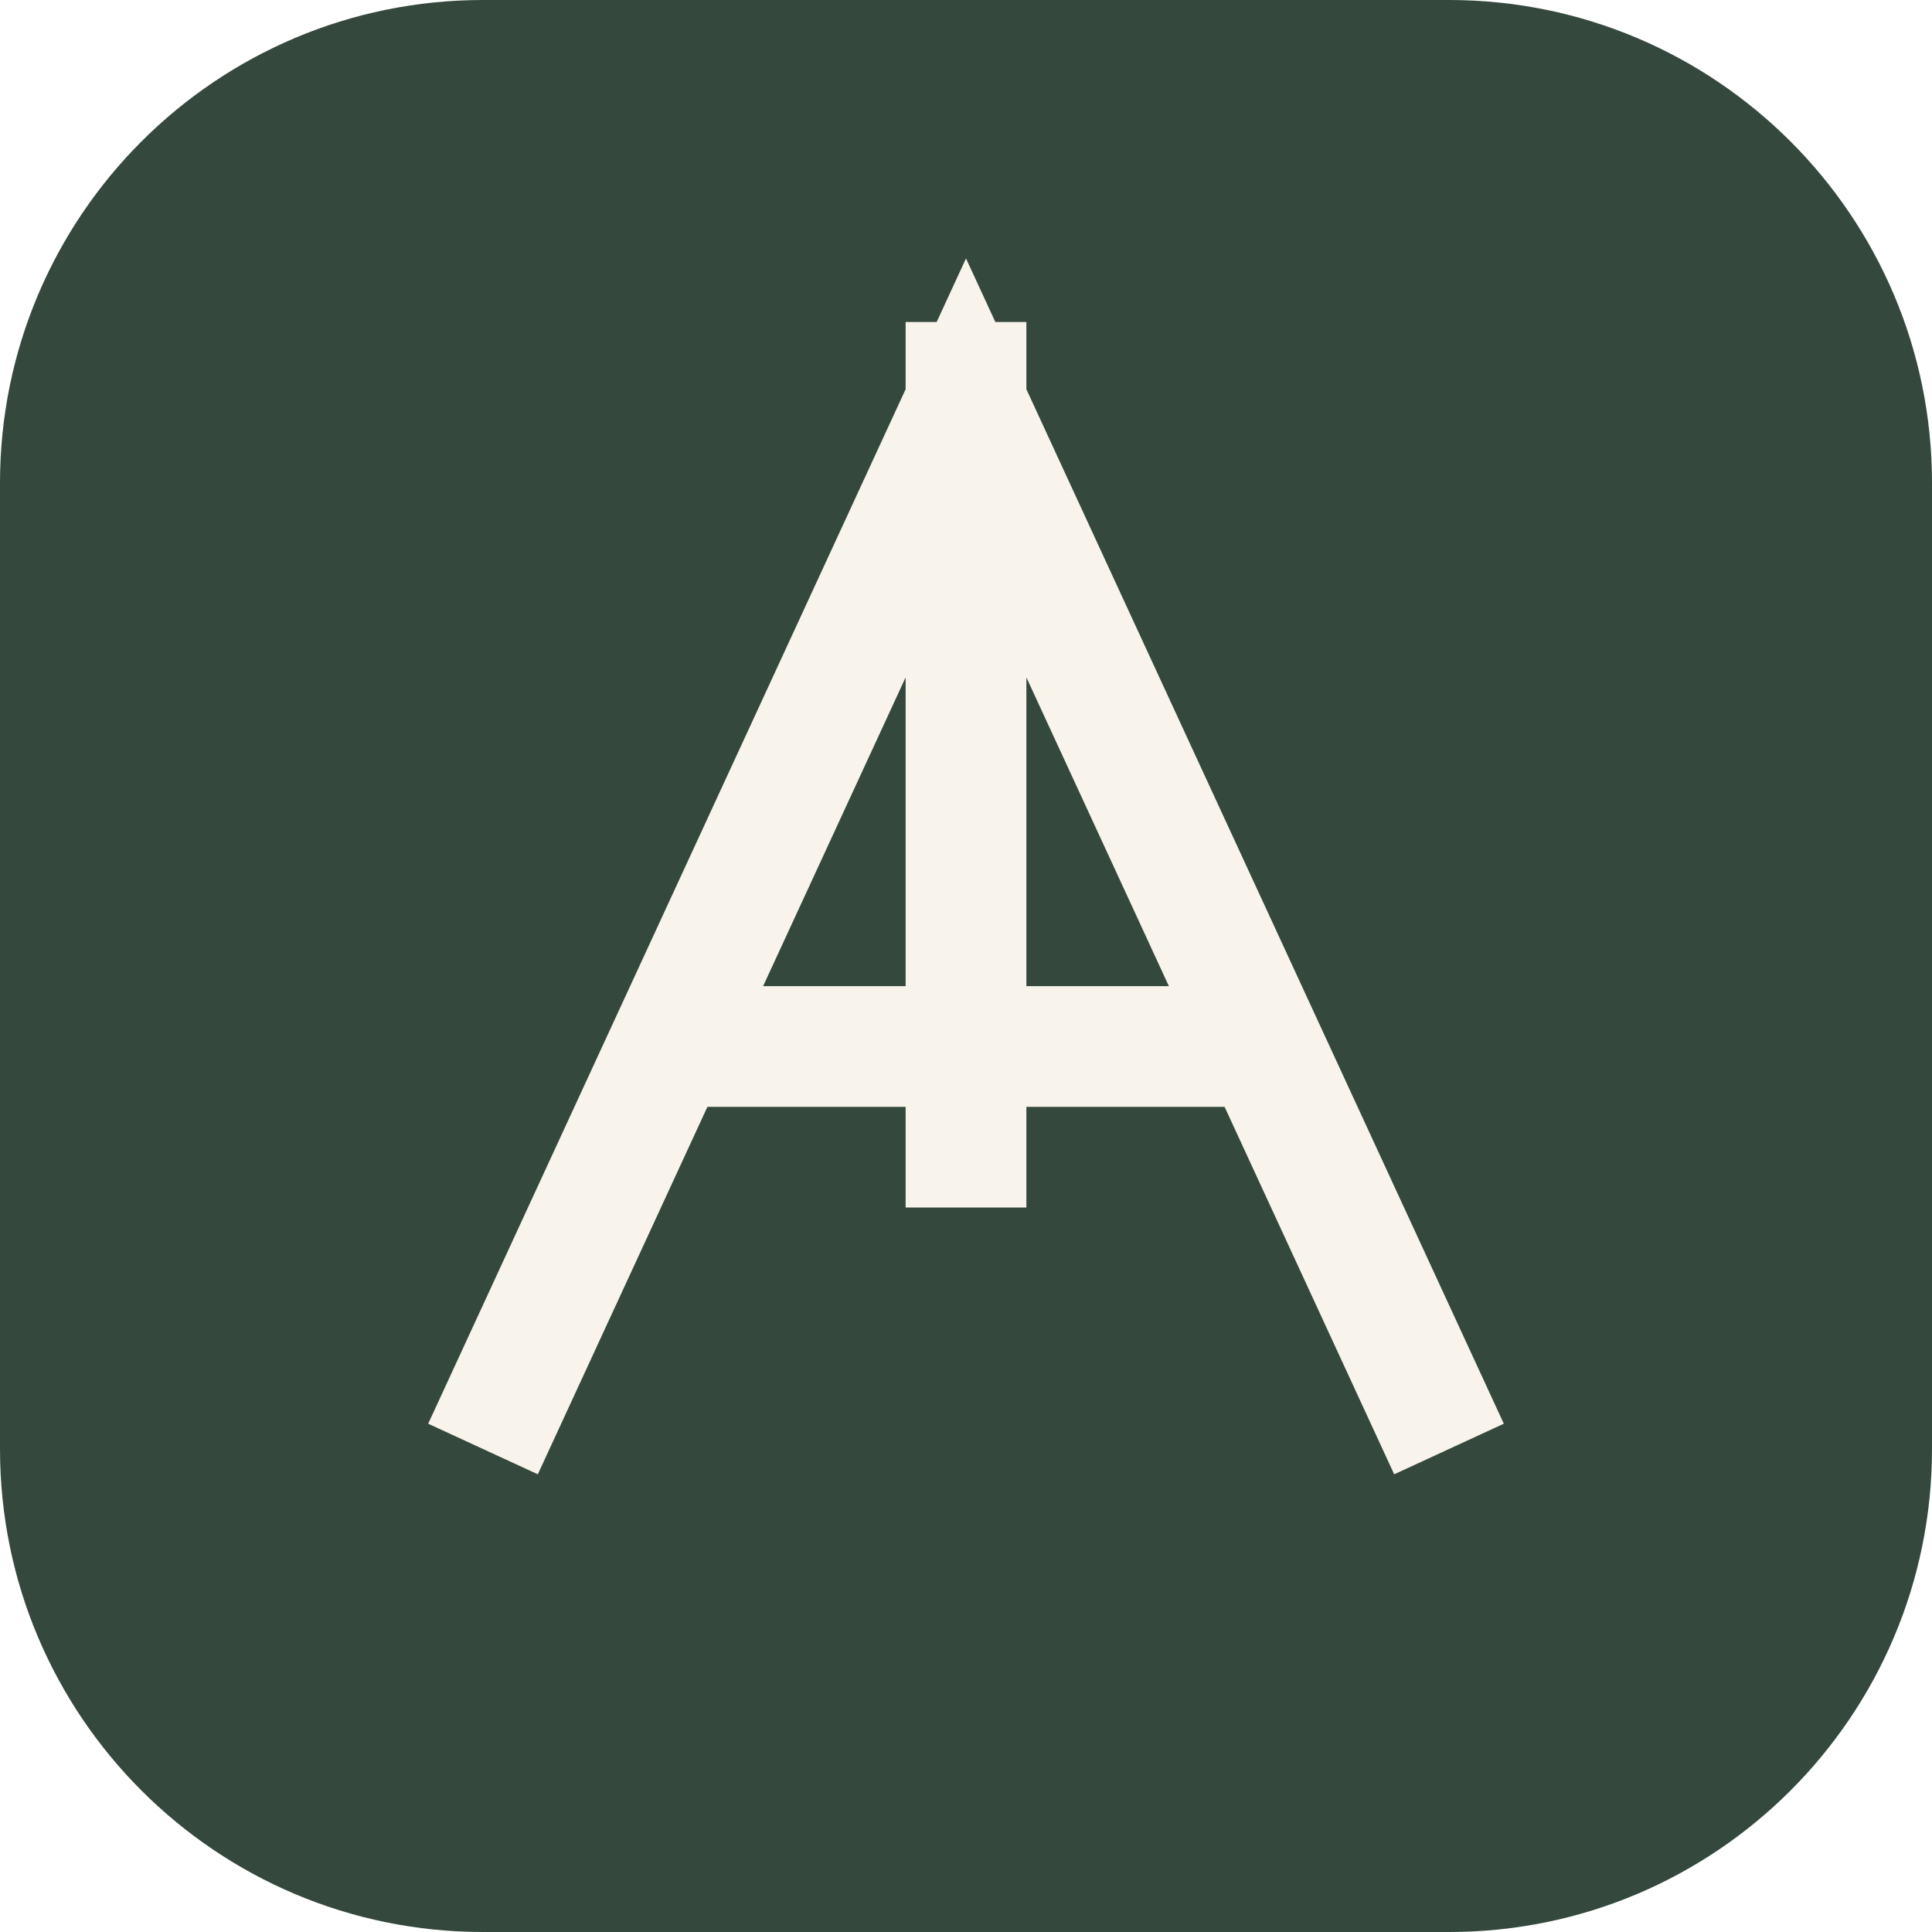
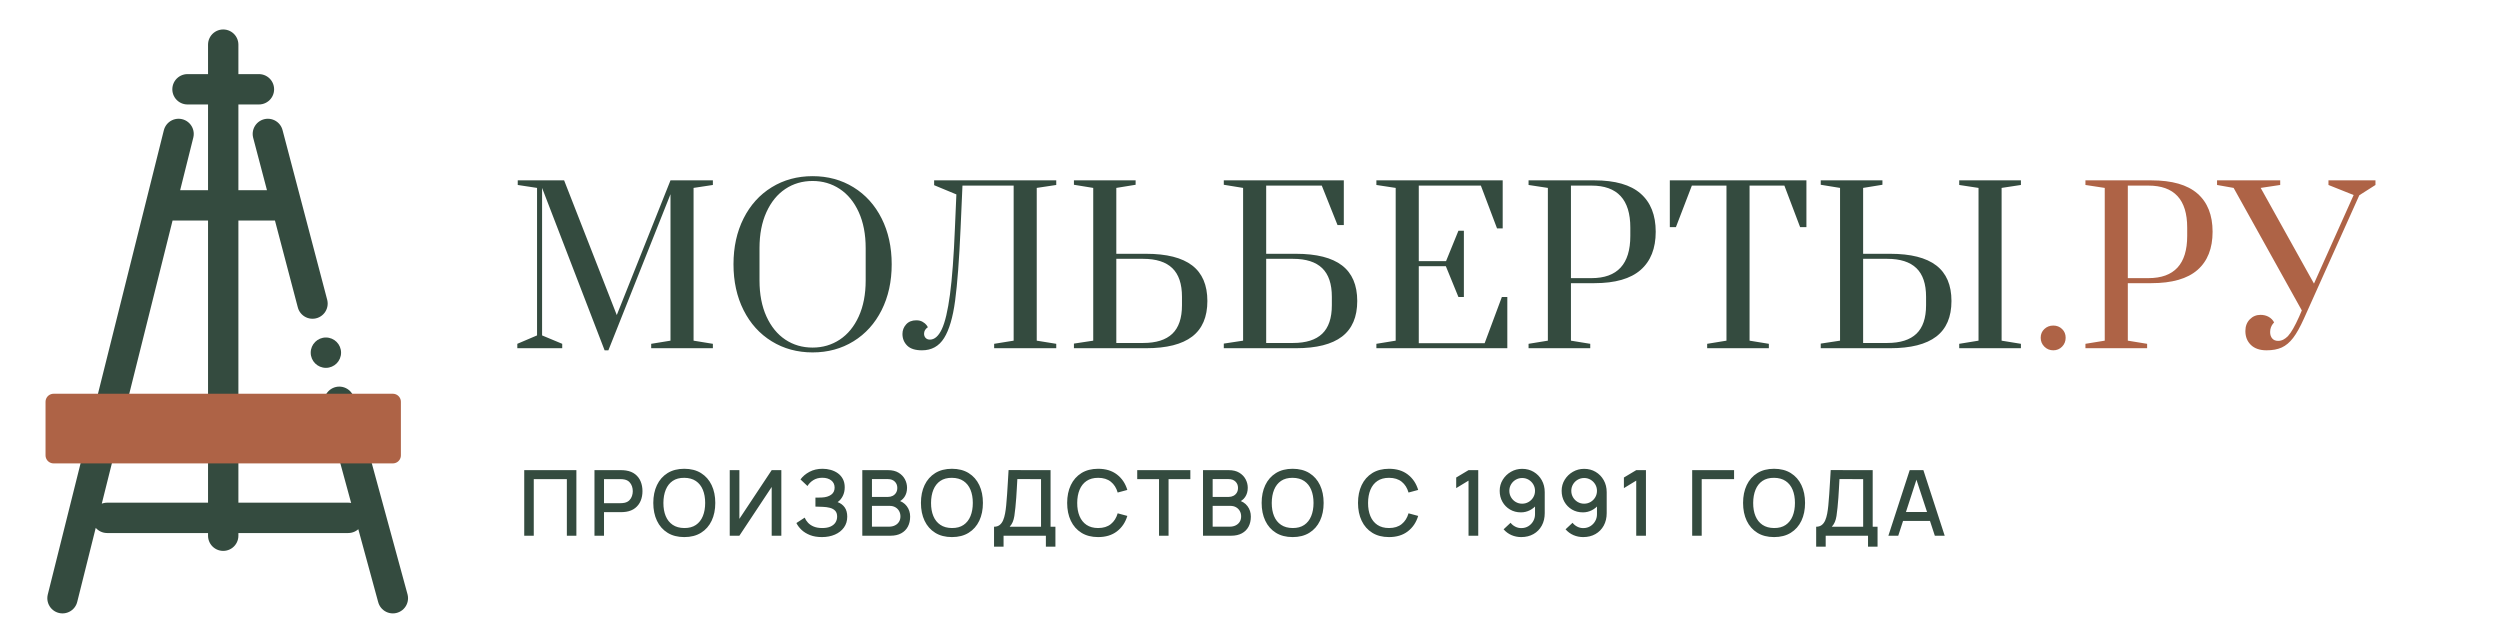
- <svg xmlns="http://www.w3.org/2000/svg" width="512" height="512" viewBox="0 0 48 48">
-   <rect width="48" height="48" rx="12" fill="#34483d" />
-   <path d="m12 36 12-26 12 26M17 26h14M24 8v22" stroke="#f8f4ec" stroke-width="3" fill="none" />
+ <svg xmlns="http://www.w3.org/2000/svg" viewBox="0 0 280 72" width="560" height="144" role="img" aria-labelledby="title desc">
+   <g fill="none" stroke="#344b3f" stroke-width="3.4" stroke-linecap="round" stroke-linejoin="round">
+     <path d="M25 5v55M20 15 7 67M30 15l5 19m3 11 6 22M12 58h27M19 23h12M21 10h8" />
+     <circle cx="36.5" cy="39.5" r="1.7" fill="#344b3f" stroke="none" />
+     <path d="M6 45h38v6H6Z" fill="#ae6346" stroke="#ae6346" stroke-width="1.8" />
+   </g>
+   <path fill="#344b3f" d="M67.716 39.235 60.713 21.046V37.566L62.969 38.507V39.0H57.94V38.507L60.149 37.566V21.046L57.987 20.717V20.2H63.181L69.079 35.287L75.095 20.2H79.842V20.717L77.68 21.046V38.154L79.842 38.507V39.0H72.933V38.507L75.095 38.154V21.751L68.139 39.235ZM82.151 29.6Q82.151 26.709 83.279 24.465Q84.407 22.221 86.428 20.976Q88.449 19.73 91.011 19.73Q93.572 19.73 95.593 20.976Q97.614 22.221 98.742 24.465Q99.87 26.709 99.87 29.6Q99.87 32.49 98.742 34.735Q97.614 36.979 95.593 38.224Q93.572 39.47 91.011 39.47Q88.449 39.47 86.428 38.224Q84.407 36.979 83.279 34.735Q82.151 32.49 82.151 29.6ZM96.956 31.41V27.791Q96.956 25.464 96.18 23.76Q95.405 22.056 94.054 21.163Q92.703 20.27 91.011 20.27Q89.295 20.27 87.956 21.163Q86.616 22.056 85.84 23.76Q85.065 25.464 85.065 27.791V31.41Q85.065 33.736 85.84 35.44Q86.616 37.144 87.956 38.037Q89.295 38.929 91.011 38.929Q92.703 38.929 94.054 38.037Q95.405 37.144 96.18 35.44Q96.956 33.736 96.956 31.41ZM101.075 37.402Q101.075 36.791 101.486 36.333Q101.897 35.874 102.626 35.874Q103.049 35.874 103.342 36.051Q103.636 36.227 103.765 36.403Q103.895 36.58 103.918 36.65Q103.495 36.932 103.495 37.379Q103.495 37.66 103.671 37.849Q103.848 38.036 104.153 38.036Q104.928 38.036 105.481 36.873Q106.033 35.71 106.397 32.984Q106.761 30.258 106.95 25.581L107.114 21.774L104.623 20.741V20.2H118.3V20.717L116.115 21.046V38.154L118.3 38.507V39.0H111.344V38.507L113.529 38.154V20.788H107.796L107.584 25.605Q107.349 30.869 106.973 33.677Q106.597 36.486 105.739 37.86Q104.882 39.235 103.26 39.235Q102.132 39.235 101.603 38.706Q101.075 38.178 101.075 37.402ZM120.28 38.483 122.442 38.154V21.046L120.28 20.694V20.2H127.189V20.694L125.027 21.046V28.425H128.364Q131.819 28.425 133.522 29.729Q135.226 31.034 135.226 33.712Q135.226 36.392 133.522 37.696Q131.819 39.0 128.364 39.0H120.28ZM128.035 38.413Q130.221 38.413 131.302 37.379Q132.382 36.344 132.382 34.182V33.242Q132.382 31.081 131.302 30.035Q130.221 28.989 128.035 28.989H125.027V38.413ZM137.065 38.483 139.227 38.154V21.046L137.065 20.694V20.2H150.507V25.206H149.802L148.04 20.788H141.812V28.425H145.149Q148.603 28.425 150.307 29.729Q152.011 31.034 152.011 33.712Q152.011 36.392 150.307 37.696Q148.603 39.0 145.149 39.0H137.065ZM144.82 38.413Q147.006 38.413 148.087 37.379Q149.167 36.344 149.167 34.182V33.242Q149.167 31.081 148.087 30.035Q147.006 28.989 144.82 28.989H141.812V38.413ZM154.155 39.0V38.507L156.317 38.154V21.046L154.155 20.717V20.2H168.302V25.581H167.668L165.858 20.788H158.903V29.248H161.957L163.344 25.84H163.955V33.266H163.344L161.934 29.812H158.903V38.436H166.281L168.208 33.266H168.82V39.0ZM171.199 38.507 173.361 38.154V21.046L171.199 20.717V20.2H178.578Q182.056 20.2 183.748 21.681Q185.44 23.161 185.44 25.957Q185.44 28.754 183.748 30.234Q182.056 31.715 178.578 31.715H175.946V38.154L178.108 38.507V39.0H171.199ZM178.249 31.151Q182.596 31.151 182.596 26.428V25.488Q182.596 20.788 178.249 20.788H175.946V31.151ZM191.203 39.0V38.507L193.365 38.154V20.788H189.488L187.702 25.441H187.02V20.2H202.319V25.441H201.614L199.851 20.788H195.951V38.154L198.112 38.507V39.0ZM203.923 38.483 206.085 38.154V21.046L203.923 20.694V20.2H210.832V20.694L208.67 21.046V28.425H211.702Q215.156 28.425 216.86 29.729Q218.564 31.034 218.564 33.712Q218.564 36.392 216.86 37.696Q215.156 39.0 211.702 39.0H203.923ZM219.433 39.0V38.507L221.595 38.154V21.046L219.433 20.717V20.2H226.342V20.717L224.18 21.046V38.154L226.342 38.507V39.0ZM211.373 38.413Q213.558 38.413 214.639 37.379Q215.72 36.344 215.72 34.182V33.242Q215.72 31.081 214.639 30.035Q213.558 28.989 211.373 28.989H208.67V38.413Z" />
+   <path fill="#ae6346" d="M228.557 37.825Q228.557 37.237 228.968 36.85Q229.38 36.462 229.967 36.462Q230.555 36.462 230.954 36.85Q231.353 37.237 231.353 37.825Q231.353 38.413 230.954 38.824Q230.555 39.235 229.967 39.235Q229.38 39.235 228.968 38.824Q228.557 38.413 228.557 37.825ZM233.569 38.507 235.731 38.154V21.046L233.569 20.717V20.2H240.947Q244.425 20.2 246.118 21.681Q247.81 23.161 247.81 25.957Q247.81 28.754 246.118 30.234Q244.425 31.715 240.947 31.715H238.316V38.154L240.477 38.507V39.0H233.569ZM240.619 31.151Q244.966 31.151 244.966 26.428V25.488Q244.966 20.788 240.619 20.788H238.316V31.151ZM251.482 37.073Q251.482 36.274 251.975 35.769Q252.469 35.264 253.174 35.264Q253.691 35.264 254.09 35.487Q254.49 35.71 254.701 36.109Q254.678 36.133 254.56 36.274Q254.442 36.415 254.349 36.65Q254.255 36.885 254.255 37.191Q254.255 37.637 254.49 37.907Q254.725 38.178 255.148 38.178Q255.758 38.178 256.276 37.614Q256.793 37.05 257.498 35.475L257.803 34.77L250.166 21.046L248.309 20.717V20.2H255.383V20.717L253.197 21.046L259.166 31.762L263.608 21.845L260.788 20.717V20.2H266.052V20.717L264.242 21.869L258.038 35.687Q257.404 37.096 256.828 37.849Q256.252 38.6 255.559 38.918Q254.865 39.235 253.855 39.235Q252.727 39.235 252.104 38.636Q251.482 38.036 251.482 37.073Z" />
+   <path fill="#344b3f" d="M58.714 60.0V52.656H64.555V60.0H63.488V53.662H59.782V60.0ZM66.581 60.0V52.656H69.55Q69.657 52.656 69.815 52.664Q69.973 52.671 70.114 52.697Q70.73 52.792 71.14 53.114Q71.551 53.436 71.754 53.925Q71.957 54.414 71.957 55.009Q71.957 55.604 71.752 56.093Q71.547 56.581 71.137 56.903Q70.726 57.226 70.114 57.321Q69.973 57.341 69.813 57.351Q69.653 57.362 69.55 57.362H67.649V60.0ZM67.649 56.355H69.509Q69.609 56.355 69.734 56.345Q69.859 56.335 69.971 56.308Q70.299 56.229 70.497 56.024Q70.695 55.818 70.784 55.549Q70.872 55.279 70.872 55.009Q70.872 54.739 70.784 54.469Q70.695 54.2 70.497 53.994Q70.299 53.788 69.971 53.71Q69.859 53.681 69.734 53.672Q69.609 53.662 69.509 53.662H67.649ZM76.64 60.153Q75.54 60.153 74.764 59.67Q73.988 59.187 73.579 58.326Q73.169 57.464 73.169 56.328Q73.169 55.192 73.579 54.33Q73.988 53.469 74.764 52.986Q75.54 52.503 76.64 52.503Q77.74 52.503 78.516 52.986Q79.292 53.469 79.702 54.33Q80.112 55.192 80.112 56.328Q80.112 57.464 79.702 58.326Q79.292 59.187 78.516 59.67Q77.74 60.153 76.64 60.153ZM76.64 59.14Q77.421 59.147 77.94 58.794Q78.459 58.441 78.719 57.805Q78.979 57.169 78.979 56.328Q78.979 55.487 78.719 54.857Q78.459 54.227 77.94 53.875Q77.421 53.523 76.64 53.516Q75.86 53.509 75.342 53.861Q74.825 54.213 74.565 54.85Q74.305 55.487 74.301 56.328Q74.298 57.169 74.558 57.798Q74.818 58.427 75.339 58.78Q75.86 59.133 76.64 59.14ZM87.51 60.0H86.429V54.54L82.811 60.0H81.73V52.656H82.811V58.113L86.429 52.656H87.51ZM92.052 60.153Q91.287 60.153 90.72 59.929Q90.152 59.704 89.773 59.345Q89.395 58.985 89.196 58.579L90.125 57.974Q90.247 58.274 90.493 58.541Q90.738 58.808 91.133 58.974Q91.529 59.14 92.097 59.14Q92.661 59.14 93.03 58.969Q93.399 58.798 93.579 58.508Q93.759 58.218 93.759 57.858Q93.759 57.433 93.536 57.201Q93.314 56.969 92.948 56.875Q92.583 56.78 92.154 56.767Q91.794 56.755 91.637 56.749Q91.479 56.743 91.427 56.743Q91.374 56.743 91.328 56.743V55.73Q91.381 55.73 91.522 55.73Q91.663 55.73 91.817 55.727Q91.971 55.724 92.066 55.719Q92.698 55.689 93.088 55.41Q93.477 55.131 93.477 54.614Q93.477 54.098 93.097 53.804Q92.717 53.509 92.1 53.509Q91.517 53.509 91.094 53.775Q90.67 54.042 90.437 54.434L89.655 53.696Q90.021 53.186 90.658 52.845Q91.296 52.503 92.131 52.503Q92.605 52.503 93.049 52.629Q93.494 52.755 93.845 53.009Q94.196 53.263 94.403 53.654Q94.609 54.045 94.609 54.58Q94.609 55.116 94.393 55.549Q94.177 55.981 93.814 56.236Q94.322 56.423 94.607 56.829Q94.891 57.234 94.891 57.865Q94.891 58.567 94.522 59.08Q94.154 59.594 93.512 59.873Q92.87 60.153 92.052 60.153ZM96.578 60.0V52.656H99.464Q100.165 52.656 100.637 52.941Q101.11 53.226 101.35 53.678Q101.589 54.13 101.589 54.631Q101.589 55.237 101.292 55.671Q100.994 56.105 100.488 56.263L100.481 56.012Q101.183 56.185 101.559 56.688Q101.936 57.19 101.936 57.858Q101.936 58.506 101.679 58.986Q101.423 59.466 100.93 59.733Q100.438 60.0 99.74 60.0ZM97.659 58.987H99.576Q99.94 58.987 100.228 58.847Q100.516 58.708 100.682 58.451Q100.848 58.195 100.848 57.838Q100.848 57.504 100.701 57.238Q100.554 56.972 100.283 56.815Q100.012 56.658 99.644 56.658H97.659ZM97.659 55.655H99.451Q99.745 55.655 99.982 55.534Q100.219 55.413 100.358 55.187Q100.498 54.961 100.498 54.642Q100.498 54.213 100.213 53.936Q99.928 53.659 99.451 53.659H97.659ZM106.616 60.153Q105.516 60.153 104.74 59.67Q103.964 59.187 103.554 58.326Q103.145 57.464 103.145 56.328Q103.145 55.192 103.554 54.33Q103.964 53.469 104.74 52.986Q105.516 52.503 106.616 52.503Q107.716 52.503 108.492 52.986Q109.268 53.469 109.678 54.33Q110.087 55.192 110.087 56.328Q110.087 57.464 109.678 58.326Q109.268 59.187 108.492 59.67Q107.716 60.153 106.616 60.153ZM106.616 59.14Q107.396 59.147 107.916 58.794Q108.435 58.441 108.695 57.805Q108.955 57.169 108.955 56.328Q108.955 55.487 108.695 54.857Q108.435 54.227 107.916 53.875Q107.396 53.523 106.616 53.516Q105.836 53.509 105.318 53.861Q104.8 54.213 104.54 54.85Q104.28 55.487 104.277 56.328Q104.273 57.169 104.534 57.798Q104.794 58.427 105.315 58.78Q105.836 59.133 106.616 59.14ZM111.332 61.224V58.994Q111.711 58.994 111.956 58.802Q112.202 58.611 112.346 58.278Q112.489 57.945 112.568 57.515Q112.647 57.086 112.692 56.614Q112.753 55.969 112.795 55.356Q112.838 54.742 112.875 54.083Q112.913 53.424 112.96 52.649L117.663 52.656V58.994H118.207V61.224H117.139V60.0H112.399V61.224ZM113.083 58.994H116.595V53.662L113.943 53.656Q113.909 54.218 113.883 54.722Q113.856 55.225 113.82 55.737Q113.783 56.25 113.725 56.838Q113.671 57.399 113.608 57.79Q113.545 58.181 113.425 58.465Q113.305 58.749 113.083 58.994ZM122.994 60.153Q121.894 60.153 121.118 59.67Q120.342 59.187 119.932 58.326Q119.522 57.464 119.522 56.328Q119.522 55.192 119.932 54.33Q120.342 53.469 121.118 52.986Q121.894 52.503 122.994 52.503Q124.265 52.503 125.1 53.145Q125.935 53.786 126.261 54.873L125.18 55.165Q124.962 54.395 124.416 53.956Q123.869 53.516 122.994 53.516Q122.213 53.516 121.694 53.868Q121.175 54.22 120.913 54.853Q120.651 55.487 120.648 56.328Q120.644 57.169 120.906 57.802Q121.168 58.434 121.691 58.787Q122.213 59.14 122.994 59.14Q123.869 59.14 124.416 58.698Q124.962 58.256 125.18 57.491L126.261 57.783Q125.935 58.87 125.1 59.511Q124.265 60.153 122.994 60.153ZM129.81 60.0V53.662H127.369V52.656H133.319V53.662H130.878V60.0ZM134.737 60.0V52.656H137.624Q138.324 52.656 138.797 52.941Q139.269 53.226 139.509 53.678Q139.749 54.13 139.749 54.631Q139.749 55.237 139.451 55.671Q139.154 56.105 138.647 56.263L138.64 56.012Q139.342 56.185 139.719 56.688Q140.095 57.19 140.095 57.858Q140.095 58.506 139.839 58.986Q139.582 59.466 139.09 59.733Q138.598 60.0 137.899 60.0ZM135.818 58.987H137.736Q138.1 58.987 138.388 58.847Q138.676 58.708 138.842 58.451Q139.007 58.195 139.007 57.838Q139.007 57.504 138.86 57.238Q138.713 56.972 138.442 56.815Q138.171 56.658 137.804 56.658H135.818ZM135.818 55.655H137.61Q137.904 55.655 138.141 55.534Q138.378 55.413 138.518 55.187Q138.657 54.961 138.657 54.642Q138.657 54.213 138.372 53.936Q138.088 53.659 137.61 53.659H135.818ZM144.775 60.153Q143.676 60.153 142.899 59.67Q142.123 59.187 141.714 58.326Q141.304 57.464 141.304 56.328Q141.304 55.192 141.714 54.33Q142.123 53.469 142.899 52.986Q143.676 52.503 144.775 52.503Q145.875 52.503 146.651 52.986Q147.427 53.469 147.837 54.33Q148.247 55.192 148.247 56.328Q148.247 57.464 147.837 58.326Q147.427 59.187 146.651 59.67Q145.875 60.153 144.775 60.153ZM144.775 59.14Q145.556 59.147 146.075 58.794Q146.594 58.441 146.854 57.805Q147.115 57.169 147.115 56.328Q147.115 55.487 146.854 54.857Q146.594 54.227 146.075 53.875Q145.556 53.523 144.775 53.516Q143.995 53.509 143.477 53.861Q142.96 54.213 142.7 54.85Q142.44 55.487 142.436 56.328Q142.433 57.169 142.693 57.798Q142.953 58.427 143.474 58.78Q143.995 59.133 144.775 59.14ZM155.569 60.153Q154.469 60.153 153.693 59.67Q152.917 59.187 152.507 58.326Q152.097 57.464 152.097 56.328Q152.097 55.192 152.507 54.33Q152.917 53.469 153.693 52.986Q154.469 52.503 155.569 52.503Q156.84 52.503 157.675 53.145Q158.51 53.786 158.836 54.873L157.755 55.165Q157.537 54.395 156.991 53.956Q156.444 53.516 155.569 53.516Q154.788 53.516 154.269 53.868Q153.75 54.22 153.488 54.853Q153.226 55.487 153.223 56.328Q153.219 57.169 153.481 57.802Q153.743 58.434 154.265 58.787Q154.788 59.14 155.569 59.14Q156.444 59.14 156.991 58.698Q157.537 58.256 157.755 57.491L158.836 57.783Q158.51 58.87 157.675 59.511Q156.84 60.153 155.569 60.153ZM164.475 60.0V53.829L163.094 54.669V53.482L164.475 52.656H165.563V60.0ZM170.487 52.51Q171.198 52.51 171.769 52.848Q172.34 53.186 172.675 53.778Q173.01 54.37 173.01 55.128V57.467Q173.01 58.269 172.676 58.875Q172.342 59.48 171.749 59.816Q171.155 60.153 170.379 60.153Q169.797 60.153 169.289 59.934Q168.781 59.714 168.403 59.283L169.185 58.552Q169.394 58.824 169.711 58.985Q170.027 59.147 170.379 59.147Q170.836 59.147 171.184 58.929Q171.531 58.711 171.727 58.359Q171.922 58.008 171.922 57.603V56.257L172.133 56.491Q171.818 56.904 171.348 57.145Q170.878 57.385 170.345 57.385Q169.658 57.385 169.121 57.067Q168.583 56.75 168.274 56.204Q167.965 55.658 167.965 54.971Q167.965 54.285 168.31 53.727Q168.655 53.169 169.228 52.84Q169.801 52.51 170.487 52.51ZM170.487 53.537Q170.09 53.537 169.762 53.729Q169.433 53.921 169.24 54.247Q169.046 54.574 169.046 54.971Q169.046 55.369 169.238 55.697Q169.43 56.025 169.756 56.219Q170.083 56.413 170.481 56.413Q170.878 56.413 171.206 56.219Q171.535 56.025 171.728 55.697Q171.922 55.369 171.922 54.971Q171.922 54.58 171.73 54.254Q171.538 53.928 171.212 53.732Q170.885 53.537 170.487 53.537ZM177.427 52.51Q178.137 52.51 178.708 52.848Q179.28 53.186 179.615 53.778Q179.95 54.37 179.95 55.128V57.467Q179.95 58.269 179.615 58.875Q179.281 59.48 178.688 59.816Q178.095 60.153 177.318 60.153Q176.736 60.153 176.228 59.934Q175.72 59.714 175.342 59.283L176.125 58.552Q176.334 58.824 176.65 58.985Q176.966 59.147 177.318 59.147Q177.775 59.147 178.123 58.929Q178.47 58.711 178.666 58.359Q178.861 58.008 178.861 57.603V56.257L179.072 56.491Q178.758 56.904 178.288 57.145Q177.818 57.385 177.284 57.385Q176.597 57.385 176.06 57.067Q175.523 56.75 175.213 56.204Q174.904 55.658 174.904 54.971Q174.904 54.285 175.249 53.727Q175.594 53.169 176.167 52.84Q176.74 52.51 177.427 52.51ZM177.427 53.537Q177.029 53.537 176.701 53.729Q176.373 53.921 176.179 54.247Q175.985 54.574 175.985 54.971Q175.985 55.369 176.177 55.697Q176.369 56.025 176.696 56.219Q177.022 56.413 177.42 56.413Q177.818 56.413 178.146 56.219Q178.474 56.025 178.668 55.697Q178.861 55.369 178.861 54.971Q178.861 54.58 178.669 54.254Q178.477 53.928 178.151 53.732Q177.824 53.537 177.427 53.537ZM183.258 60.0V53.829L181.877 54.669V53.482L183.258 52.656H184.346V60.0ZM189.524 60.0V52.656H194.216V53.662H190.591V60.0ZM198.695 60.153Q197.595 60.153 196.819 59.67Q196.043 59.187 195.633 58.326Q195.224 57.464 195.224 56.328Q195.224 55.192 195.633 54.33Q196.043 53.469 196.819 52.986Q197.595 52.503 198.695 52.503Q199.795 52.503 200.571 52.986Q201.347 53.469 201.757 54.33Q202.166 55.192 202.166 56.328Q202.166 57.464 201.757 58.326Q201.347 59.187 200.571 59.67Q199.795 60.153 198.695 60.153ZM198.695 59.14Q199.475 59.147 199.995 58.794Q200.514 58.441 200.774 57.805Q201.034 57.169 201.034 56.328Q201.034 55.487 200.774 54.857Q200.514 54.227 199.995 53.875Q199.475 53.523 198.695 53.516Q197.915 53.509 197.397 53.861Q196.879 54.213 196.619 54.85Q196.359 55.487 196.356 56.328Q196.352 57.169 196.613 57.798Q196.873 58.427 197.394 58.78Q197.915 59.133 198.695 59.14ZM203.411 61.224V58.994Q203.79 58.994 204.035 58.802Q204.281 58.611 204.425 58.278Q204.568 57.945 204.647 57.515Q204.726 57.086 204.771 56.614Q204.832 55.969 204.874 55.356Q204.917 54.742 204.954 54.083Q204.992 53.424 205.039 52.649L209.742 52.656V58.994H210.286V61.224H209.218V60.0H204.478V61.224ZM205.162 58.994H208.674V53.662L206.022 53.656Q205.988 54.218 205.962 54.722Q205.935 55.225 205.899 55.737Q205.862 56.25 205.804 56.838Q205.75 57.399 205.687 57.79Q205.624 58.181 205.504 58.465Q205.384 58.749 205.162 58.994ZM211.499 60.0 213.886 52.656H215.419L217.806 60.0H216.701L214.501 53.299H214.78L212.604 60.0ZM212.737 58.344V57.345H216.572V58.344Z" />
</svg>
